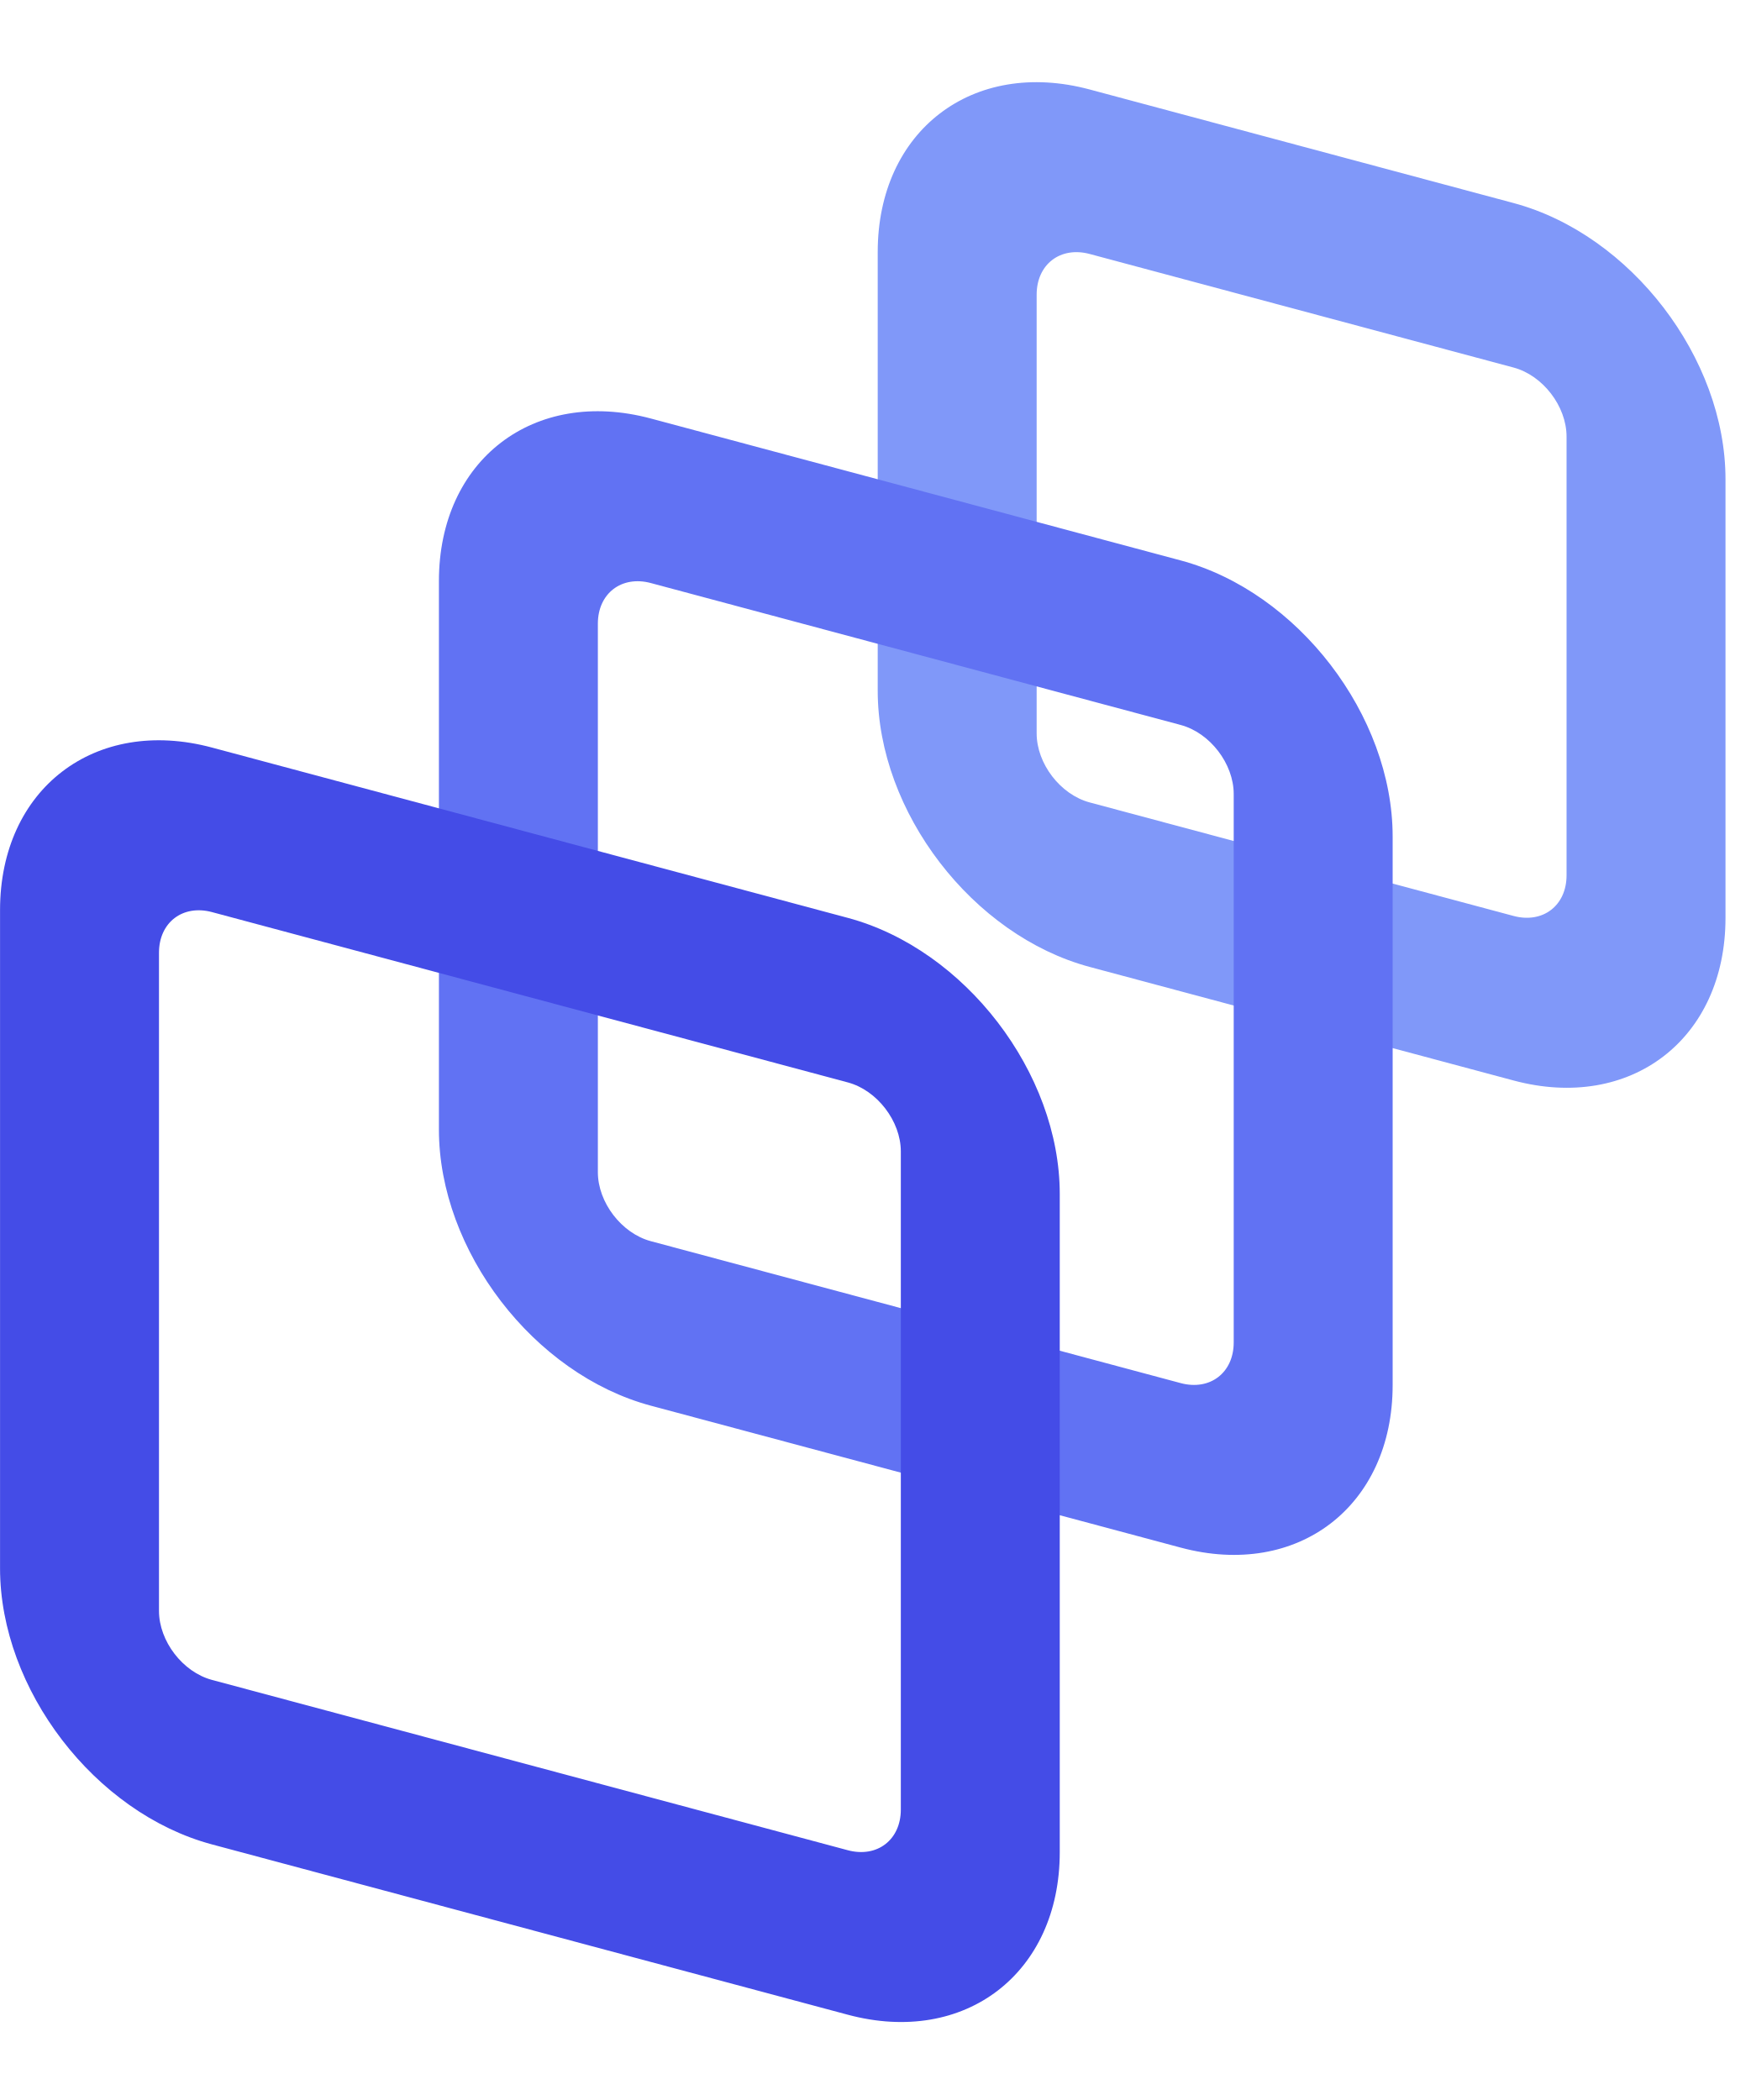
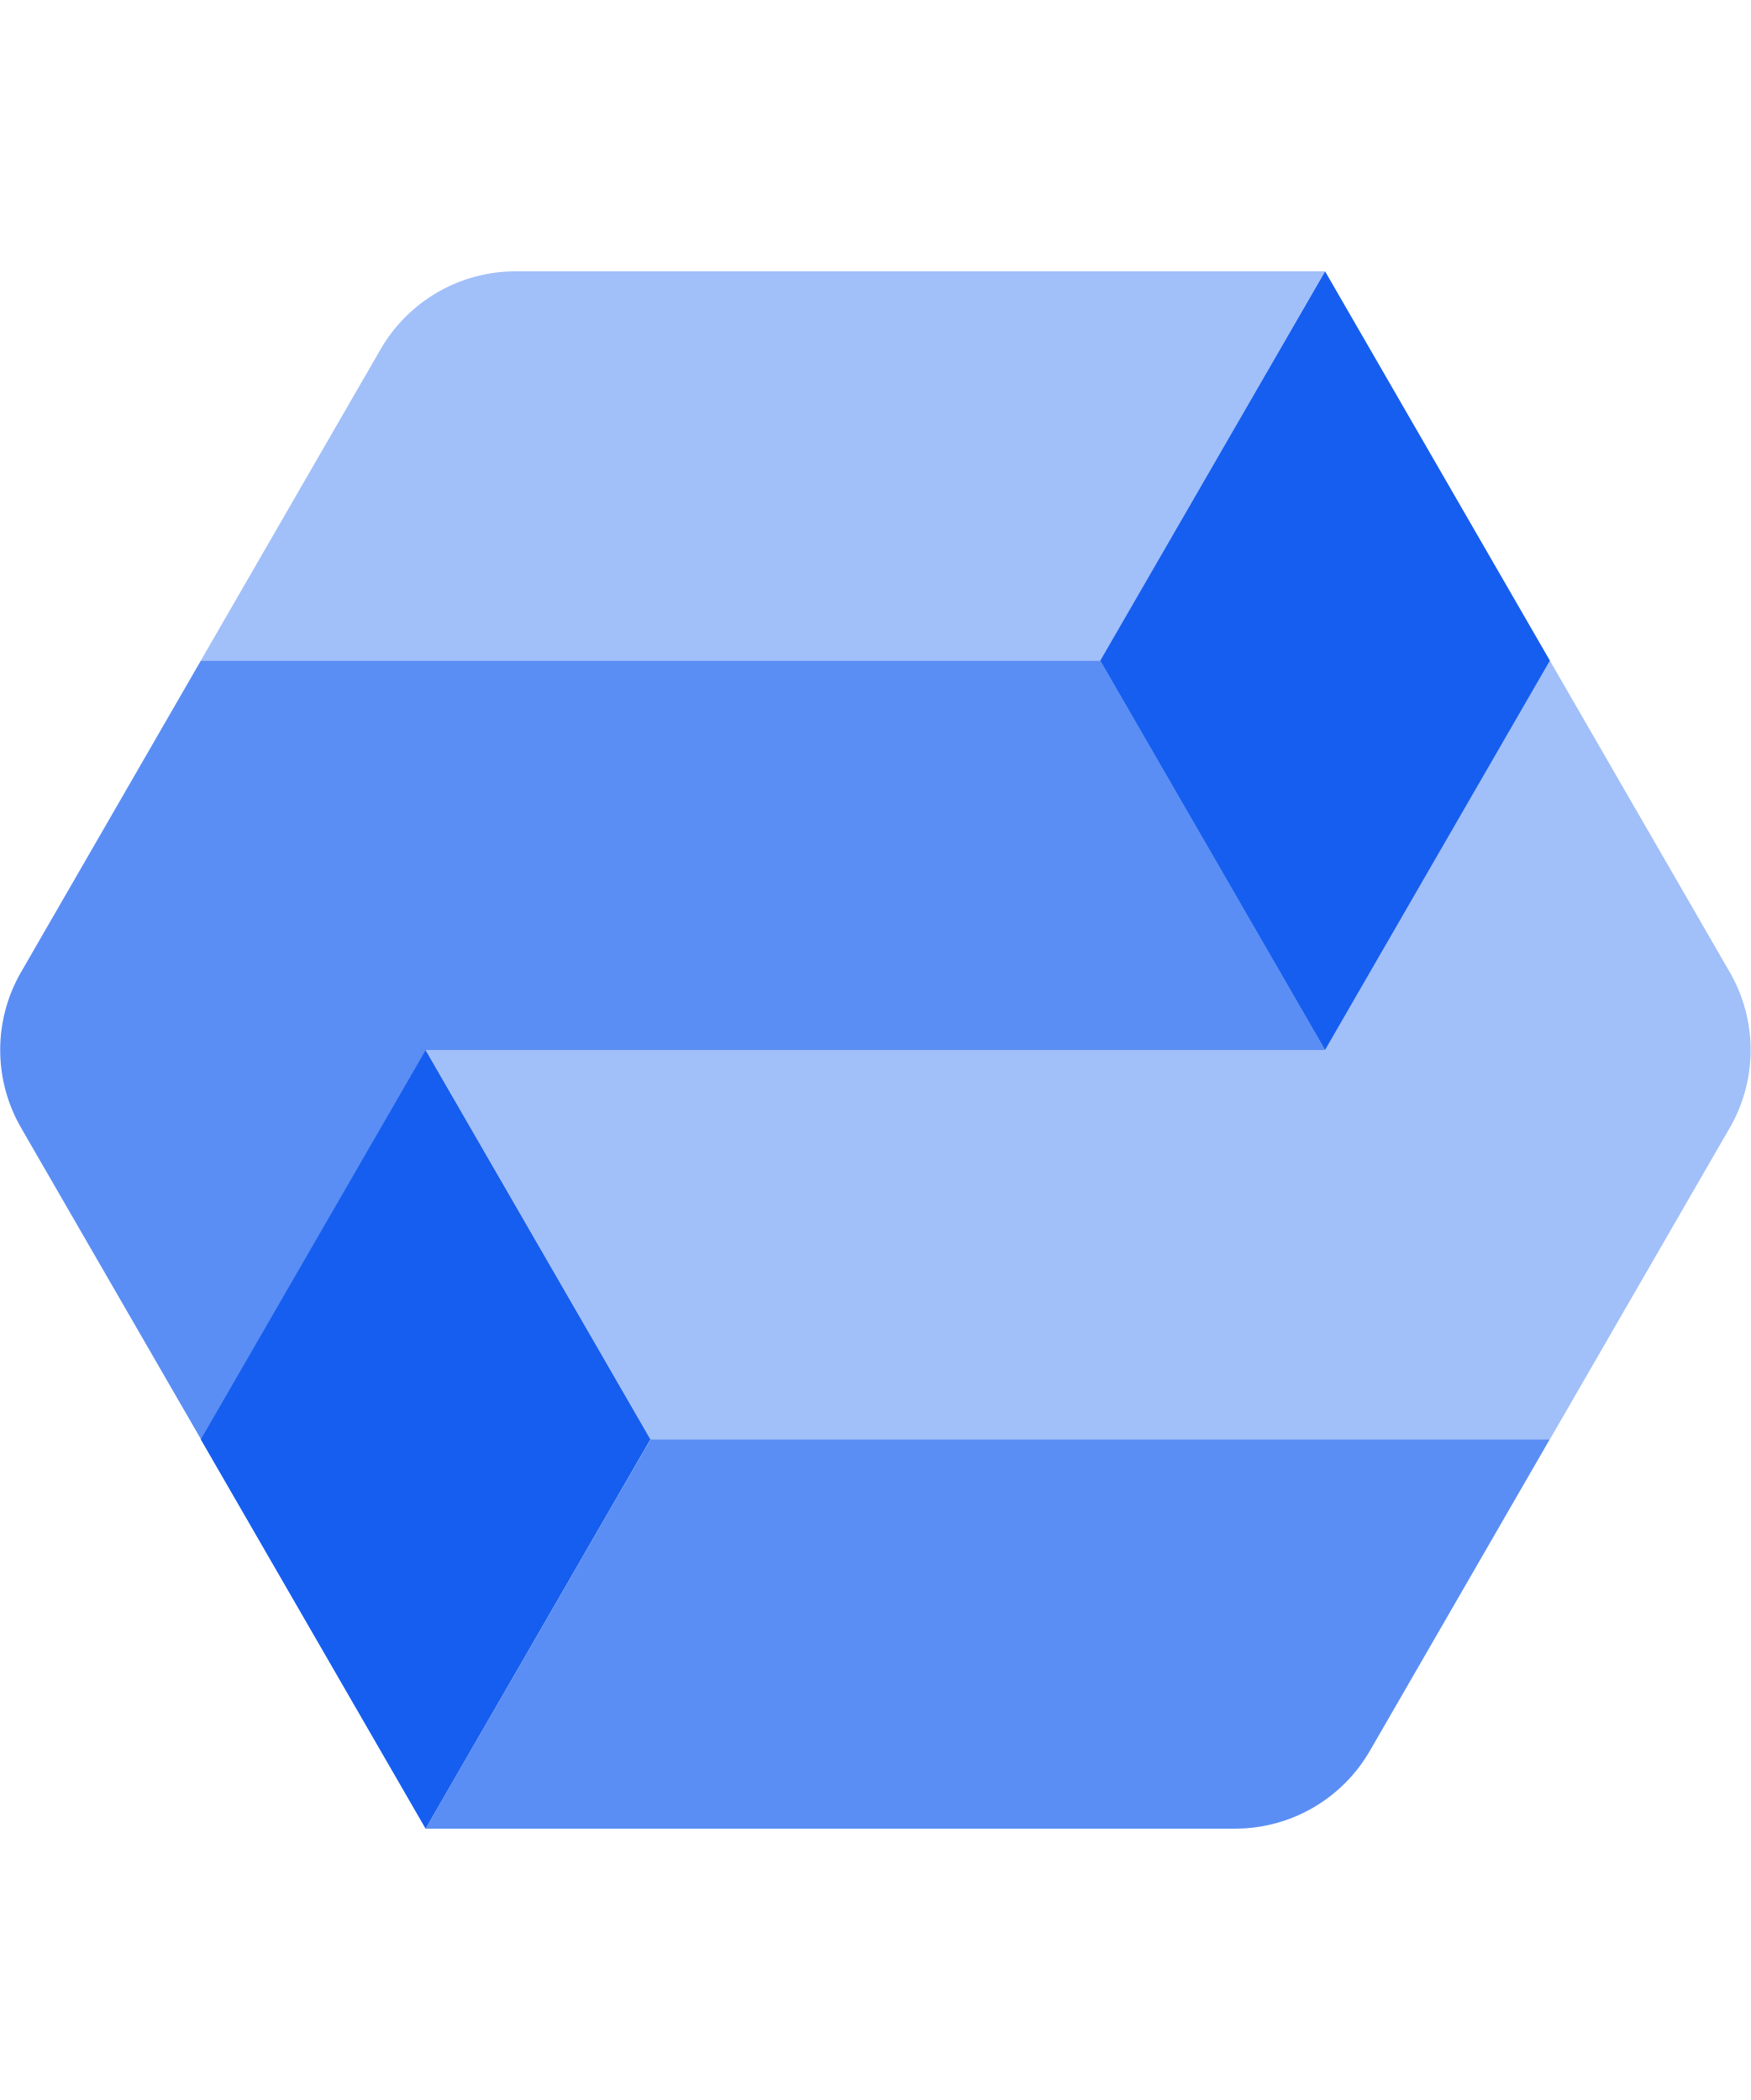
- <svg xmlns="http://www.w3.org/2000/svg" aria-label="3portals" fill="none" viewBox="0 0 40 48">
-   <g clip-rule="evenodd" fill-rule="evenodd">
-     <path d="m34.587 8.401-9.687-2.596c-.669-.179-1.211.237-1.211.929v10.029c0 .692.542 1.399 1.211 1.578l9.687 2.595c.669.179 1.211-.237 1.211-.929v-10.028c0-.692-.542-1.399-1.211-1.578zm-9.687-6.356c-2.675-.717-4.843.947-4.843 3.716v10.028c0 2.769 2.168 5.595 4.843 6.312l9.687 2.596c2.675.717 4.843-.947 4.843-3.716v-10.028c0-2.769-2.168-5.595-4.843-6.312z" fill="#8098f9" />
-     <path d="m26.981 16.571-12.108-3.244c-.669-.179-1.211.237-1.211.929v12.536c0 .692.542 1.399 1.211 1.578l12.108 3.244c.669.179 1.211-.237 1.211-.929v-12.536c0-.692-.542-1.399-1.211-1.578zm-12.108-7.005c-2.675-.717-4.843.947-4.843 3.716v12.536c0 2.769 2.168 5.595 4.843 6.312l12.108 3.244c2.675.717 4.843-.947 4.843-3.716v-12.536c0-2.769-2.168-5.595-4.843-6.312z" fill="#6172f3" />
-     <path d="m19.374 24.741-14.53-3.893c-.669-.179-1.211.237-1.211.929v15.043c0 .692.542 1.399 1.211 1.578l14.53 3.893c.669.179 1.211-.237 1.211-.929v-15.043c0-.692-.542-1.399-1.211-1.578zm-14.53-7.654c-2.675-.717-4.843.947-4.843 3.716v15.043c0 2.769 2.168 5.595 4.843 6.312l14.53 3.893c2.675.717 4.843-.947 4.843-3.716v-15.043c0-2.769-2.168-5.595-4.843-6.312z" fill="#444ce7" />
+ <svg xmlns="http://www.w3.org/2000/svg" aria-label="hexsmith" fill="none" viewBox="0 0 40 48">
+   <g fill="#155eef">
+     <path d="m9.725 41.798h18.496c1.272 0 2.447-.678 3.083-1.78l4.11-7.119h-20.548z" opacity=".7" />
+     <path d="m25.145 15.101h-20.557l4.11-7.119c.636-1.101 1.811-1.78 3.083-1.78h18.496z" opacity=".4" />
+     <path d="m39.527 25.78c.636-1.101.636-2.458 0-3.56l-4.11-7.119-5.138 8.899h-20.551l5.137 8.899h20.548l.002-.003.002.003z" opacity=".4" />
+     <path d="m14.863 32.899-5.138-8.899-5.138 8.899 5.138 8.899z" />
+     <path d="m25.145 15.101h-20.556l-4.108 7.119c-.636 1.101-.635 2.458.001 3.559l4.111 7.12 5.138-8.899h20.55l.001-.002z" opacity=".7" />
+     <path d="m35.418 15.101-5.138-8.899-5.138 8.899 5.138 8.899z" />
  </g>
</svg>
